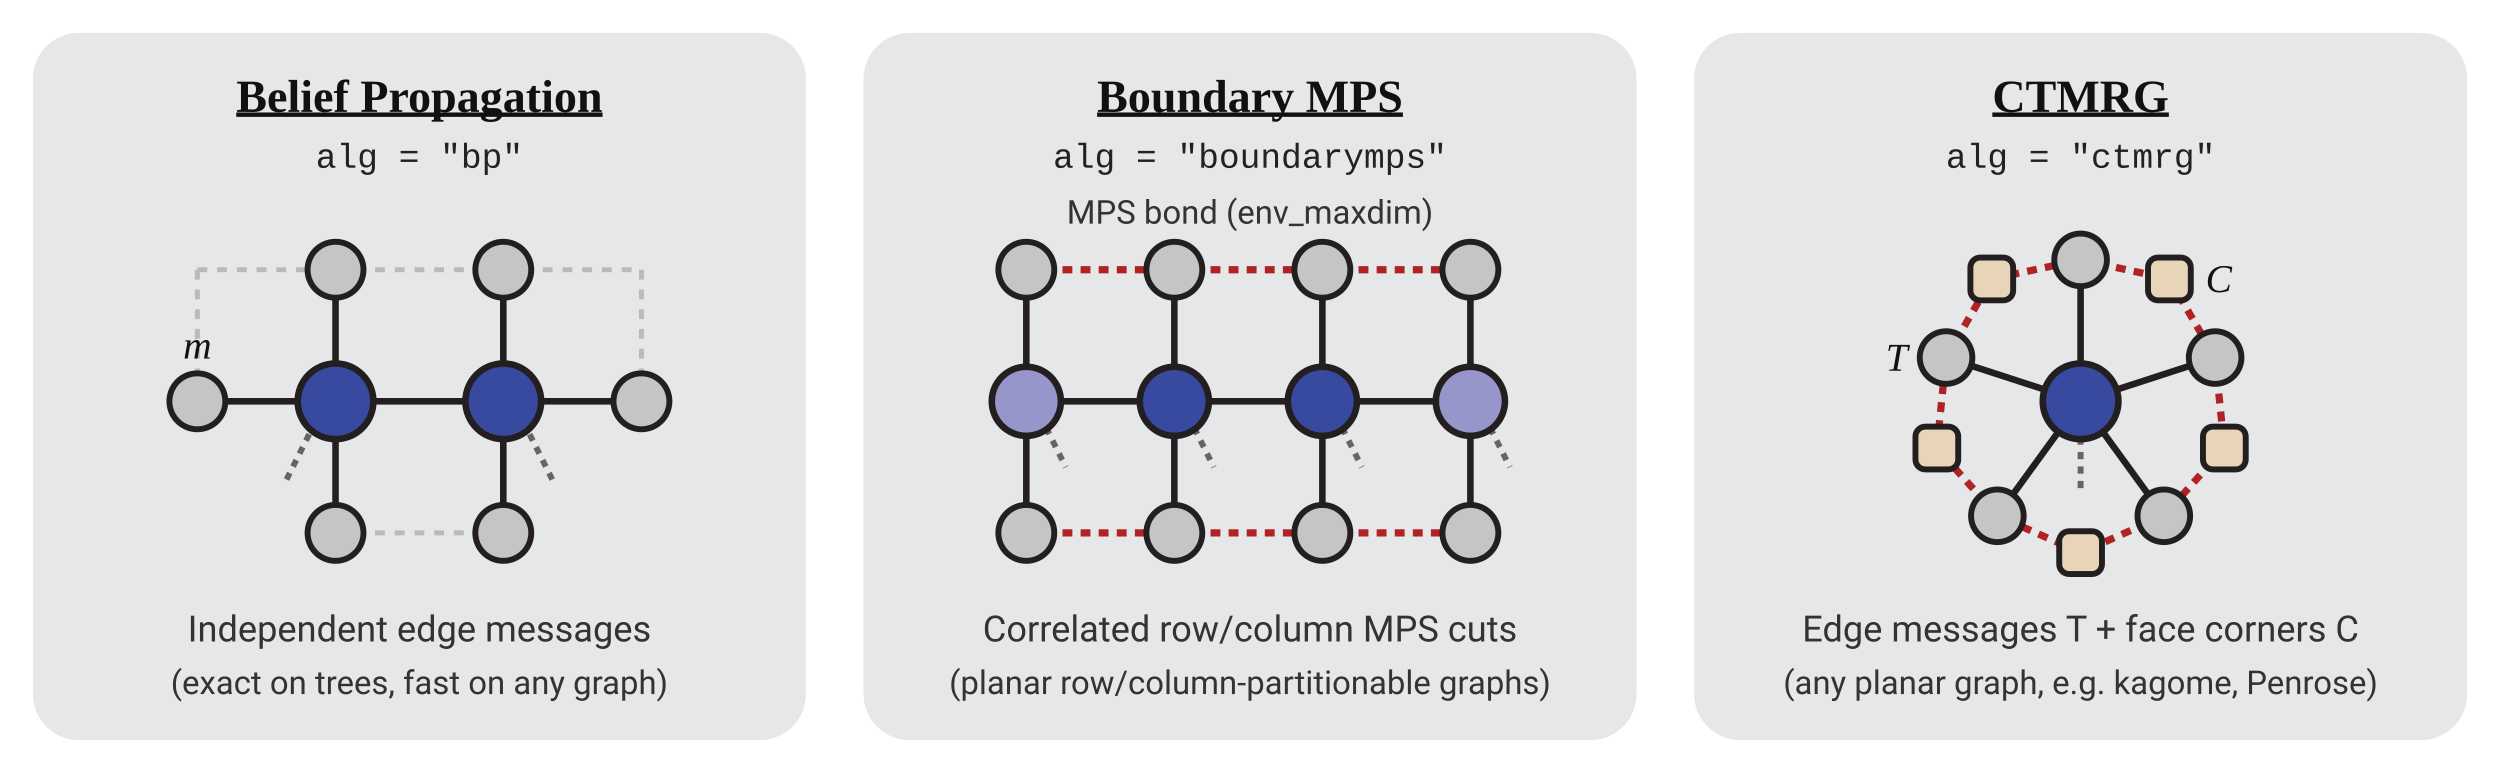
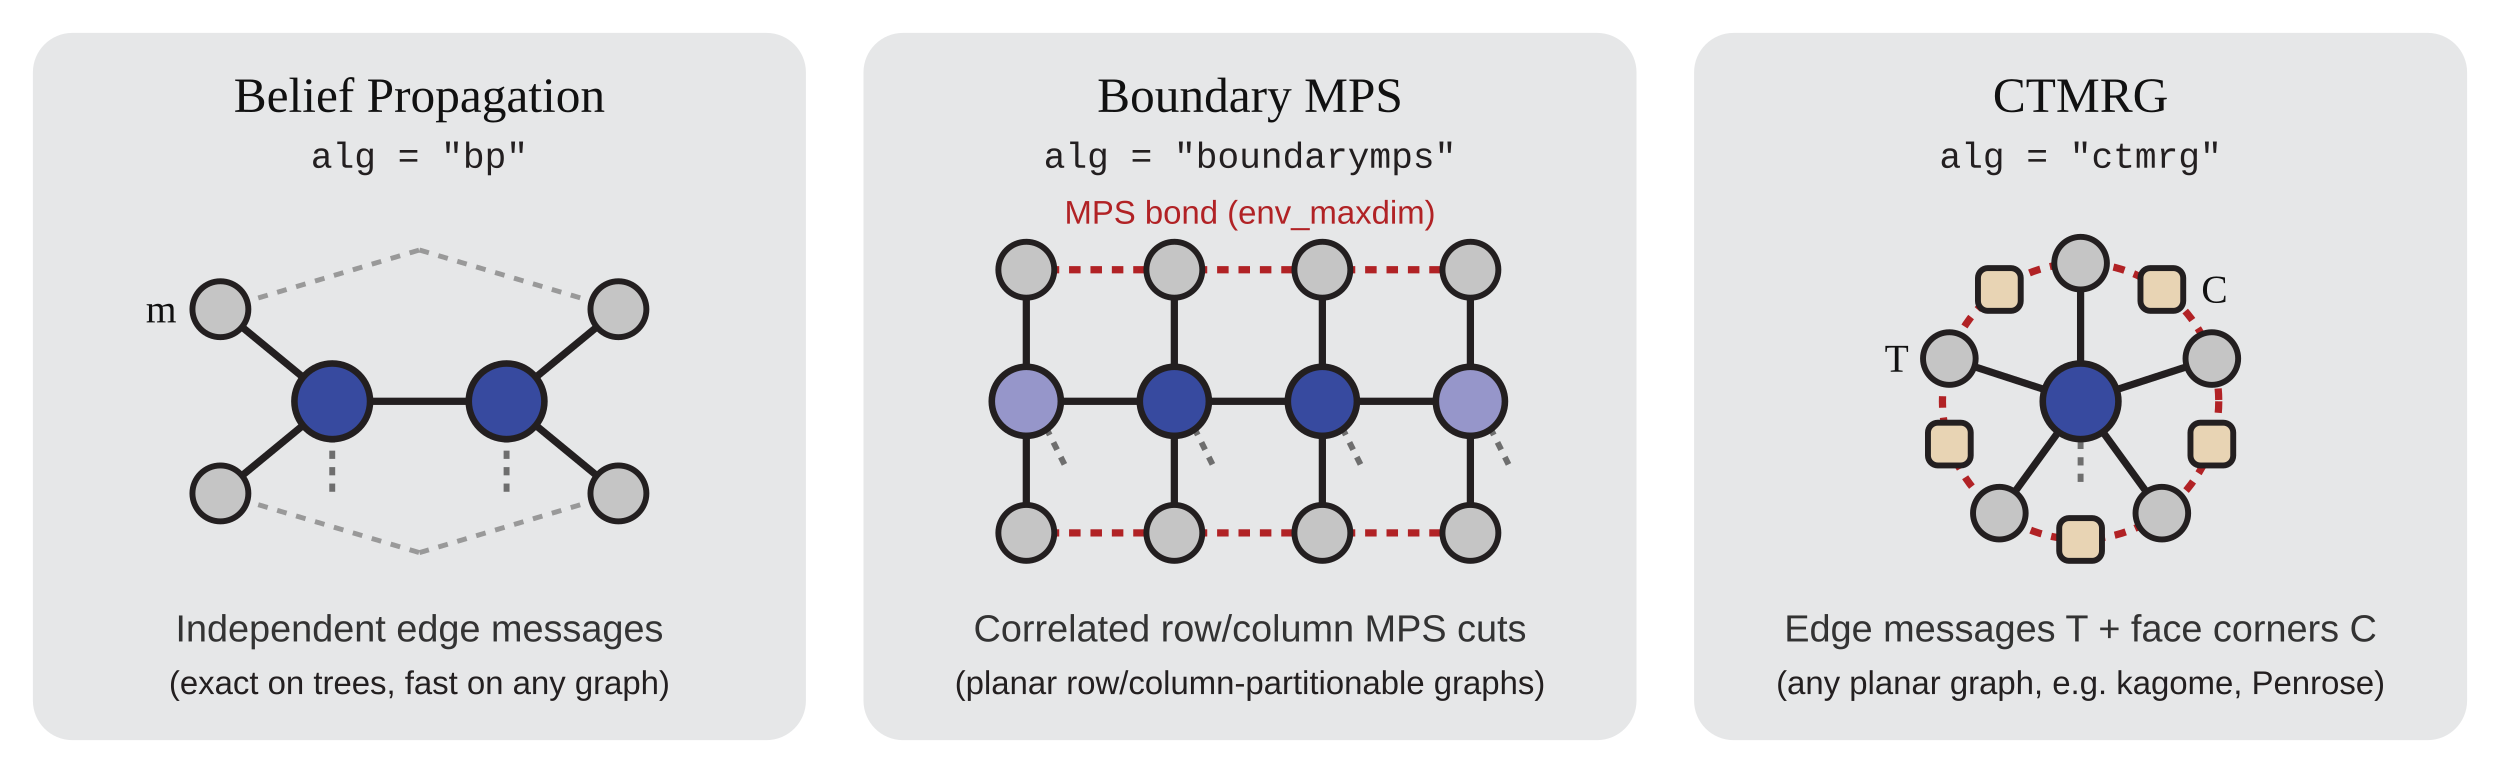
- <svg xmlns="http://www.w3.org/2000/svg" viewBox="0 0 760 235" width="100%" height="100%">
+ <svg xmlns="http://www.w3.org/2000/svg" viewBox="0 0 760 235" width="100%">
  <defs>
    <style>
-     .card { fill: #E6E7E8; }
-     .title { font-family: Georgia, 'Times New Roman', Times, serif; font-size: 14px; font-weight: bold; fill: #111111; text-decoration: underline; text-anchor: middle; }
-     .subtitle { font-family: -apple-system, BlinkMacSystemFont, 'Segoe UI', Roboto, Helvetica, Arial, sans-serif; font-size: 11px; fill: #333333; text-anchor: middle; }
-     .code-label { font-family: 'SFMono-Regular', Consolas, 'Liberation Mono', Menlo, monospace; font-size: 10.5px; fill: #222222; text-anchor: middle; }
-     .math-label { font-family: Georgia, 'Times New Roman', Times, serif; font-size: 12px; font-style: italic; fill: #111111; text-anchor: middle; }
-     .small-label { font-family: -apple-system, BlinkMacSystemFont, 'Segoe UI', Roboto, Helvetica, Arial, sans-serif; font-size: 10px; fill: #333333; text-anchor: middle; }
-     .bond { stroke: #231F20; stroke-width: 2; stroke-linecap: round; fill: none; }
-     .faint-bond { stroke: #B8BABC; stroke-width: 1.5; stroke-dasharray: 3,3; fill: none; }
-     .phys-leg { stroke: #656565; stroke-width: 1.8; stroke-dasharray: 2.2,2.2; fill: none; }
-     .cut-bond { stroke: #B12225; stroke-width: 2.2; stroke-dasharray: 3,2.5; fill: none; }
-     .site-node { fill: #9696CA; stroke: #231F20; stroke-width: 2; }
-     .active-node { fill: #374A9F; stroke: #231F20; stroke-width: 2; }
-     .msg-node { fill: #C5C5C5; stroke: #231F20; stroke-width: 1.8; }
-     .corner-node { fill: #E8D5B7; stroke: #231F20; stroke-width: 1.8; }
-     .gate-box { fill: #ECF5E8; stroke: #231F20; stroke-width: 1.8; }
-   </style>
+       .card { fill: #E6E7E8; rx: 12px; ry: 12px; }
+       .title { font-family: Georgia, 'Times New Roman', serif; font-size: 15px; fill: #111111; text-anchor: middle; }
+       .subtitle { font-family: -apple-system, BlinkMacSystemFont, 'Helvetica Neue', Arial, sans-serif; font-size: 11.5px; fill: #333333; text-anchor: middle; }
+       .code { font-family: 'SFMono-Regular', Consolas, 'Liberation Mono', Menlo, monospace; font-size: 11px; fill: #231F20; text-anchor: middle; }
+       .label { font-family: Georgia, 'Times New Roman', serif; font-size: 12px; fill: #111111; text-anchor: middle; }
+       .small-label { font-family: -apple-system, BlinkMacSystemFont, 'Helvetica Neue', Arial, sans-serif; font-size: 10px; fill: #231F20; text-anchor: middle; }
+       .bond { stroke: #231F20; stroke-width: 2.2; stroke-linecap: round; fill: none; }
+       .bond-back { stroke: #4A4A4A; stroke-width: 1.9; stroke-linecap: round; fill: none; }
+       .bond-light { stroke: #999999; stroke-width: 1.5; stroke-dasharray: 3,3; fill: none; }
+       .phys { stroke: #6E6E6E; stroke-width: 1.8; stroke-dasharray: 2.5,2.5; fill: none; }
+       .phys-open { stroke: #B12225; stroke-width: 2.0; stroke-dasharray: 2.5,2.5; fill: none; }
+       .cut { stroke: #B12225; stroke-width: 2.2; stroke-dasharray: 3.5,3; fill: none; }
+       .loop-bond { stroke: #B12225; stroke-width: 3.0; stroke-linecap: round; fill: none; }
+       .node-state { fill: #9696CA; stroke: #231F20; stroke-width: 2; }
+       .node-active { fill: #374A9F; stroke: #231F20; stroke-width: 2; }
+       .node-msg { fill: #C5C5C5; stroke: #231F20; stroke-width: 1.8; }
+       .node-corner { fill: #E8D4B4; stroke: #231F20; stroke-width: 1.8; }
+       .gate-box { fill: #ECF5E8; stroke: #231F20; stroke-width: 1.8; rx: 4px; ry: 4px; }
+     </style>
  </defs>
-   <rect class="card" x="10" y="10" width="235" height="215" rx="14" ry="14" />
+   <rect class="card" x="10" y="10" width="235" height="215" />
  <text class="title" x="127.5" y="34">Belief Propagation</text>
-   <text class="code-label" x="127.5" y="51">alg = "bp"</text>
-   <rect class="card" x="262.5" y="10" width="235" height="215" rx="14" ry="14" />
+   <text class="code" x="127.5" y="51">alg = "bp"</text>
+   <rect class="card" x="262.5" y="10" width="235" height="215" />
  <text class="title" x="380.0" y="34">Boundary MPS</text>
-   <text class="code-label" x="380.0" y="51">alg = "boundarymps"</text>
-   <rect class="card" x="515" y="10" width="235" height="215" rx="14" ry="14" />
+   <text class="code" x="380.0" y="51">alg = "boundarymps"</text>
+   <rect class="card" x="515" y="10" width="235" height="215" />
  <text class="title" x="632.5" y="34">CTMRG</text>
-   <text class="code-label" x="632.5" y="51">alg = "ctmrg"</text>
-   <line class="faint-bond" x1="60" y1="82" x2="102" y2="82" />
-   <line class="faint-bond" x1="60" y1="82" x2="60" y2="122" />
-   <line class="faint-bond" x1="102" y1="82" x2="153" y2="82" />
-   <line class="faint-bond" x1="102" y1="162" x2="153" y2="162" />
-   <line class="faint-bond" x1="153" y1="82" x2="195" y2="82" />
-   <line class="faint-bond" x1="195" y1="82" x2="195" y2="122" />
-   <line class="bond" x1="102" y1="122" x2="153" y2="122" />
-   <line class="bond" x1="60" y1="122" x2="102" y2="122" />
-   <circle class="msg-node" cx="60" cy="122" r="8.5" />
-   <line class="bond" x1="102" y1="82" x2="102" y2="122" />
-   <circle class="msg-node" cx="102" cy="82" r="8.5" />
-   <line class="bond" x1="102" y1="162" x2="102" y2="122" />
-   <circle class="msg-node" cx="102" cy="162" r="8.5" />
-   <line class="bond" x1="195" y1="122" x2="153" y2="122" />
-   <circle class="msg-node" cx="195" cy="122" r="8.5" />
-   <line class="bond" x1="153" y1="82" x2="153" y2="122" />
-   <circle class="msg-node" cx="153" cy="82" r="8.5" />
-   <line class="bond" x1="153" y1="162" x2="153" y2="122" />
-   <circle class="msg-node" cx="153" cy="162" r="8.5" />
-   <line class="phys-leg" x1="94" y1="132" x2="87" y2="146" />
-   <line class="phys-leg" x1="161" y1="132" x2="168" y2="146" />
-   <circle class="active-node" cx="102" cy="122" r="11.5" />
-   <circle class="active-node" cx="153" cy="122" r="11.5" />
-   <text class="math-label" x="60" y="109">m</text>
+   <text class="code" x="632.5" y="51">alg = "ctmrg"</text>
+   <line class="bond-light" x1="67" y1="94" x2="127.5" y2="76" />
+   <line class="bond-light" x1="127.5" y1="76" x2="188" y2="94" />
+   <line class="bond-light" x1="67" y1="150" x2="127.5" y2="168" />
+   <line class="bond-light" x1="127.5" y1="168" x2="188" y2="150" />
+   <line class="bond" x1="101" y1="122" x2="154" y2="122" />
+   <line class="bond" x1="67" y1="94" x2="101" y2="122" />
+   <line class="bond" x1="67" y1="150" x2="101" y2="122" />
+   <line class="bond" x1="188" y1="94" x2="154" y2="122" />
+   <line class="bond" x1="188" y1="150" x2="154" y2="122" />
+   <line class="phys" x1="101" y1="122" x2="101" y2="150" />
+   <line class="phys" x1="154" y1="122" x2="154" y2="150" />
+   <circle class="node-msg" cx="67" cy="94" r="8.5" />
+   <circle class="node-msg" cx="67" cy="150" r="8.5" />
+   <circle class="node-msg" cx="188" cy="94" r="8.5" />
+   <circle class="node-msg" cx="188" cy="150" r="8.5" />
+   <circle class="node-active" cx="101" cy="122" r="11.5" />
+   <circle class="node-active" cx="154" cy="122" r="11.5" />
+   <text class="label" x="49" y="98">m</text>
  <text class="subtitle" x="127.5" y="195">Independent edge messages</text>
  <text class="small-label" x="127.5" y="211">(exact on trees, fast on any graph)</text>
-   <line class="cut-bond" x1="312" y1="82" x2="357" y2="82" />
-   <line class="cut-bond" x1="312" y1="162" x2="357" y2="162" />
+   <line class="cut" x1="312" y1="82" x2="357" y2="82" />
+   <line class="cut" x1="312" y1="162" x2="357" y2="162" />
  <line class="bond" x1="312" y1="122" x2="357" y2="122" />
-   <line class="cut-bond" x1="357" y1="82" x2="402" y2="82" />
-   <line class="cut-bond" x1="357" y1="162" x2="402" y2="162" />
+   <line class="cut" x1="357" y1="82" x2="402" y2="82" />
+   <line class="cut" x1="357" y1="162" x2="402" y2="162" />
  <line class="bond" x1="357" y1="122" x2="402" y2="122" />
-   <line class="cut-bond" x1="402" y1="82" x2="447" y2="82" />
-   <line class="cut-bond" x1="402" y1="162" x2="447" y2="162" />
+   <line class="cut" x1="402" y1="82" x2="447" y2="82" />
+   <line class="cut" x1="402" y1="162" x2="447" y2="162" />
  <line class="bond" x1="402" y1="122" x2="447" y2="122" />
  <line class="bond" x1="312" y1="82" x2="312" y2="122" />
  <line class="bond" x1="312" y1="122" x2="312" y2="162" />
-   <circle class="msg-node" cx="312" cy="82" r="8.5" />
-   <circle class="msg-node" cx="312" cy="162" r="8.5" />
-   <line class="phys-leg" x1="318" y1="130" x2="324" y2="142" />
-   <circle class="site-node" cx="312" cy="122" r="10.5" />
+   <circle class="node-msg" cx="312" cy="82" r="8.5" />
+   <circle class="node-msg" cx="312" cy="162" r="8.5" />
+   <line class="phys" x1="318" y1="130" x2="324" y2="142" />
+   <circle class="node-state" cx="312" cy="122" r="10.5" />
  <line class="bond" x1="357" y1="82" x2="357" y2="122" />
  <line class="bond" x1="357" y1="122" x2="357" y2="162" />
-   <circle class="msg-node" cx="357" cy="82" r="8.5" />
-   <circle class="msg-node" cx="357" cy="162" r="8.5" />
-   <line class="phys-leg" x1="363" y1="130" x2="369" y2="142" />
-   <circle class="active-node" cx="357" cy="122" r="10.5" />
+   <circle class="node-msg" cx="357" cy="82" r="8.5" />
+   <circle class="node-msg" cx="357" cy="162" r="8.5" />
+   <line class="phys" x1="363" y1="130" x2="369" y2="142" />
+   <circle class="node-active" cx="357" cy="122" r="10.5" />
  <line class="bond" x1="402" y1="82" x2="402" y2="122" />
  <line class="bond" x1="402" y1="122" x2="402" y2="162" />
-   <circle class="msg-node" cx="402" cy="82" r="8.5" />
-   <circle class="msg-node" cx="402" cy="162" r="8.5" />
-   <line class="phys-leg" x1="408" y1="130" x2="414" y2="142" />
-   <circle class="active-node" cx="402" cy="122" r="10.5" />
+   <circle class="node-msg" cx="402" cy="82" r="8.5" />
+   <circle class="node-msg" cx="402" cy="162" r="8.5" />
+   <line class="phys" x1="408" y1="130" x2="414" y2="142" />
+   <circle class="node-active" cx="402" cy="122" r="10.5" />
  <line class="bond" x1="447" y1="82" x2="447" y2="122" />
  <line class="bond" x1="447" y1="122" x2="447" y2="162" />
-   <circle class="msg-node" cx="447" cy="82" r="8.5" />
-   <circle class="msg-node" cx="447" cy="162" r="8.5" />
-   <line class="phys-leg" x1="453" y1="130" x2="459" y2="142" />
-   <circle class="site-node" cx="447" cy="122" r="10.5" />
-   <text class="small-label" fill="#B12225" x="380" y="68">MPS bond (env_maxdim)</text>
+   <circle class="node-msg" cx="447" cy="82" r="8.5" />
+   <circle class="node-msg" cx="447" cy="162" r="8.5" />
+   <line class="phys" x1="453" y1="130" x2="459" y2="142" />
+   <circle class="node-state" cx="447" cy="122" r="10.5" />
+   <text class="small-label" style="fill:#B12225;" x="380" y="68">MPS bond (env_maxdim)</text>
  <text class="subtitle" x="380" y="195">Correlated row/column MPS cuts</text>
  <text class="small-label" x="380" y="211">(planar row/column-partitionable graphs)</text>
-   <line class="cut-bond" x1="632.5" y1="79.0" x2="659.5" y2="84.8" />
-   <line class="cut-bond" x1="659.5" y1="84.8" x2="673.4" y2="108.7" />
-   <line class="cut-bond" x1="673.4" y1="108.7" x2="676.2" y2="136.2" />
-   <line class="cut-bond" x1="676.2" y1="136.2" x2="657.8" y2="156.8" />
-   <line class="cut-bond" x1="657.8" y1="156.8" x2="632.5" y2="168.0" />
-   <line class="cut-bond" x1="632.5" y1="168.0" x2="607.2" y2="156.8" />
-   <line class="cut-bond" x1="607.2" y1="156.8" x2="588.8" y2="136.2" />
-   <line class="cut-bond" x1="588.8" y1="136.2" x2="591.6" y2="108.7" />
-   <line class="cut-bond" x1="591.6" y1="108.7" x2="605.5" y2="84.8" />
-   <line class="cut-bond" x1="605.5" y1="84.8" x2="632.5" y2="79.0" />
-   <line class="bond" x1="632.5" y1="122" x2="632.5" y2="79.0" />
-   <line class="bond" x1="632.5" y1="122" x2="673.4" y2="108.7" />
-   <line class="bond" x1="632.5" y1="122" x2="657.8" y2="156.8" />
-   <line class="bond" x1="632.5" y1="122" x2="607.2" y2="156.8" />
-   <line class="bond" x1="632.5" y1="122" x2="591.6" y2="108.7" />
-   <circle class="msg-node" cx="632.5" cy="79.0" r="8" />
-   <circle class="msg-node" cx="673.4" cy="108.7" r="8" />
-   <circle class="msg-node" cx="657.8" cy="156.8" r="8" />
-   <circle class="msg-node" cx="607.2" cy="156.8" r="8" />
-   <circle class="msg-node" cx="591.6" cy="108.7" r="8" />
-   <rect class="corner-node" x="653.0" y="78.3" width="13" height="13" rx="3" ry="3" />
-   <rect class="corner-node" x="669.7" y="129.7" width="13" height="13" rx="3" ry="3" />
-   <rect class="corner-node" x="626.0" y="161.5" width="13" height="13" rx="3" ry="3" />
-   <rect class="corner-node" x="582.3" y="129.7" width="13" height="13" rx="3" ry="3" />
-   <rect class="corner-node" x="599.0" y="78.3" width="13" height="13" rx="3" ry="3" />
-   <line class="phys-leg" x1="632.5" y1="133" x2="632.5" y2="150" />
-   <circle class="active-node" cx="632.5" cy="122" r="11.5" />
-   <text class="math-label" x="576.6" y="112.7">T</text>
-   <text class="math-label" x="674.5" y="88.8">C</text>
+   <circle class="cut" cx="632.5" cy="122" r="42" />
+   <line class="bond" x1="632.5" y1="122" x2="632.5" y2="80.0" />
+   <circle class="node-msg" cx="632.5" cy="80.0" r="8" />
+   <line class="bond" x1="632.5" y1="122" x2="672.4" y2="109.0" />
+   <circle class="node-msg" cx="672.4" cy="109.0" r="8" />
+   <line class="bond" x1="632.5" y1="122" x2="657.2" y2="156.0" />
+   <circle class="node-msg" cx="657.2" cy="156.0" r="8" />
+   <line class="bond" x1="632.5" y1="122" x2="607.8" y2="156.0" />
+   <circle class="node-msg" cx="607.8" cy="156.0" r="8" />
+   <line class="bond" x1="632.5" y1="122" x2="592.6" y2="109.0" />
+   <circle class="node-msg" cx="592.6" cy="109.0" r="8" />
+   <rect class="node-corner" x="650.7" y="81.5" width="13" height="13" rx="3" ry="3" />
+   <rect class="node-corner" x="665.9" y="128.5" width="13" height="13" rx="3" ry="3" />
+   <rect class="node-corner" x="626.0" y="157.5" width="13" height="13" rx="3" ry="3" />
+   <rect class="node-corner" x="586.1" y="128.5" width="13" height="13" rx="3" ry="3" />
+   <rect class="node-corner" x="601.3" y="81.5" width="13" height="13" rx="3" ry="3" />
+   <line class="phys" x1="632.5" y1="134" x2="632.5" y2="149" />
+   <circle class="node-active" cx="632.5" cy="122" r="11.5" />
+   <text class="label" x="576.6" y="113.0">T</text>
+   <text class="label" x="673.2" y="92.0">C</text>
  <text class="subtitle" x="632.5" y="195">Edge messages T + face corners C</text>
  <text class="small-label" x="632.5" y="211">(any planar graph, e.g. kagome, Penrose)</text>
</svg>
